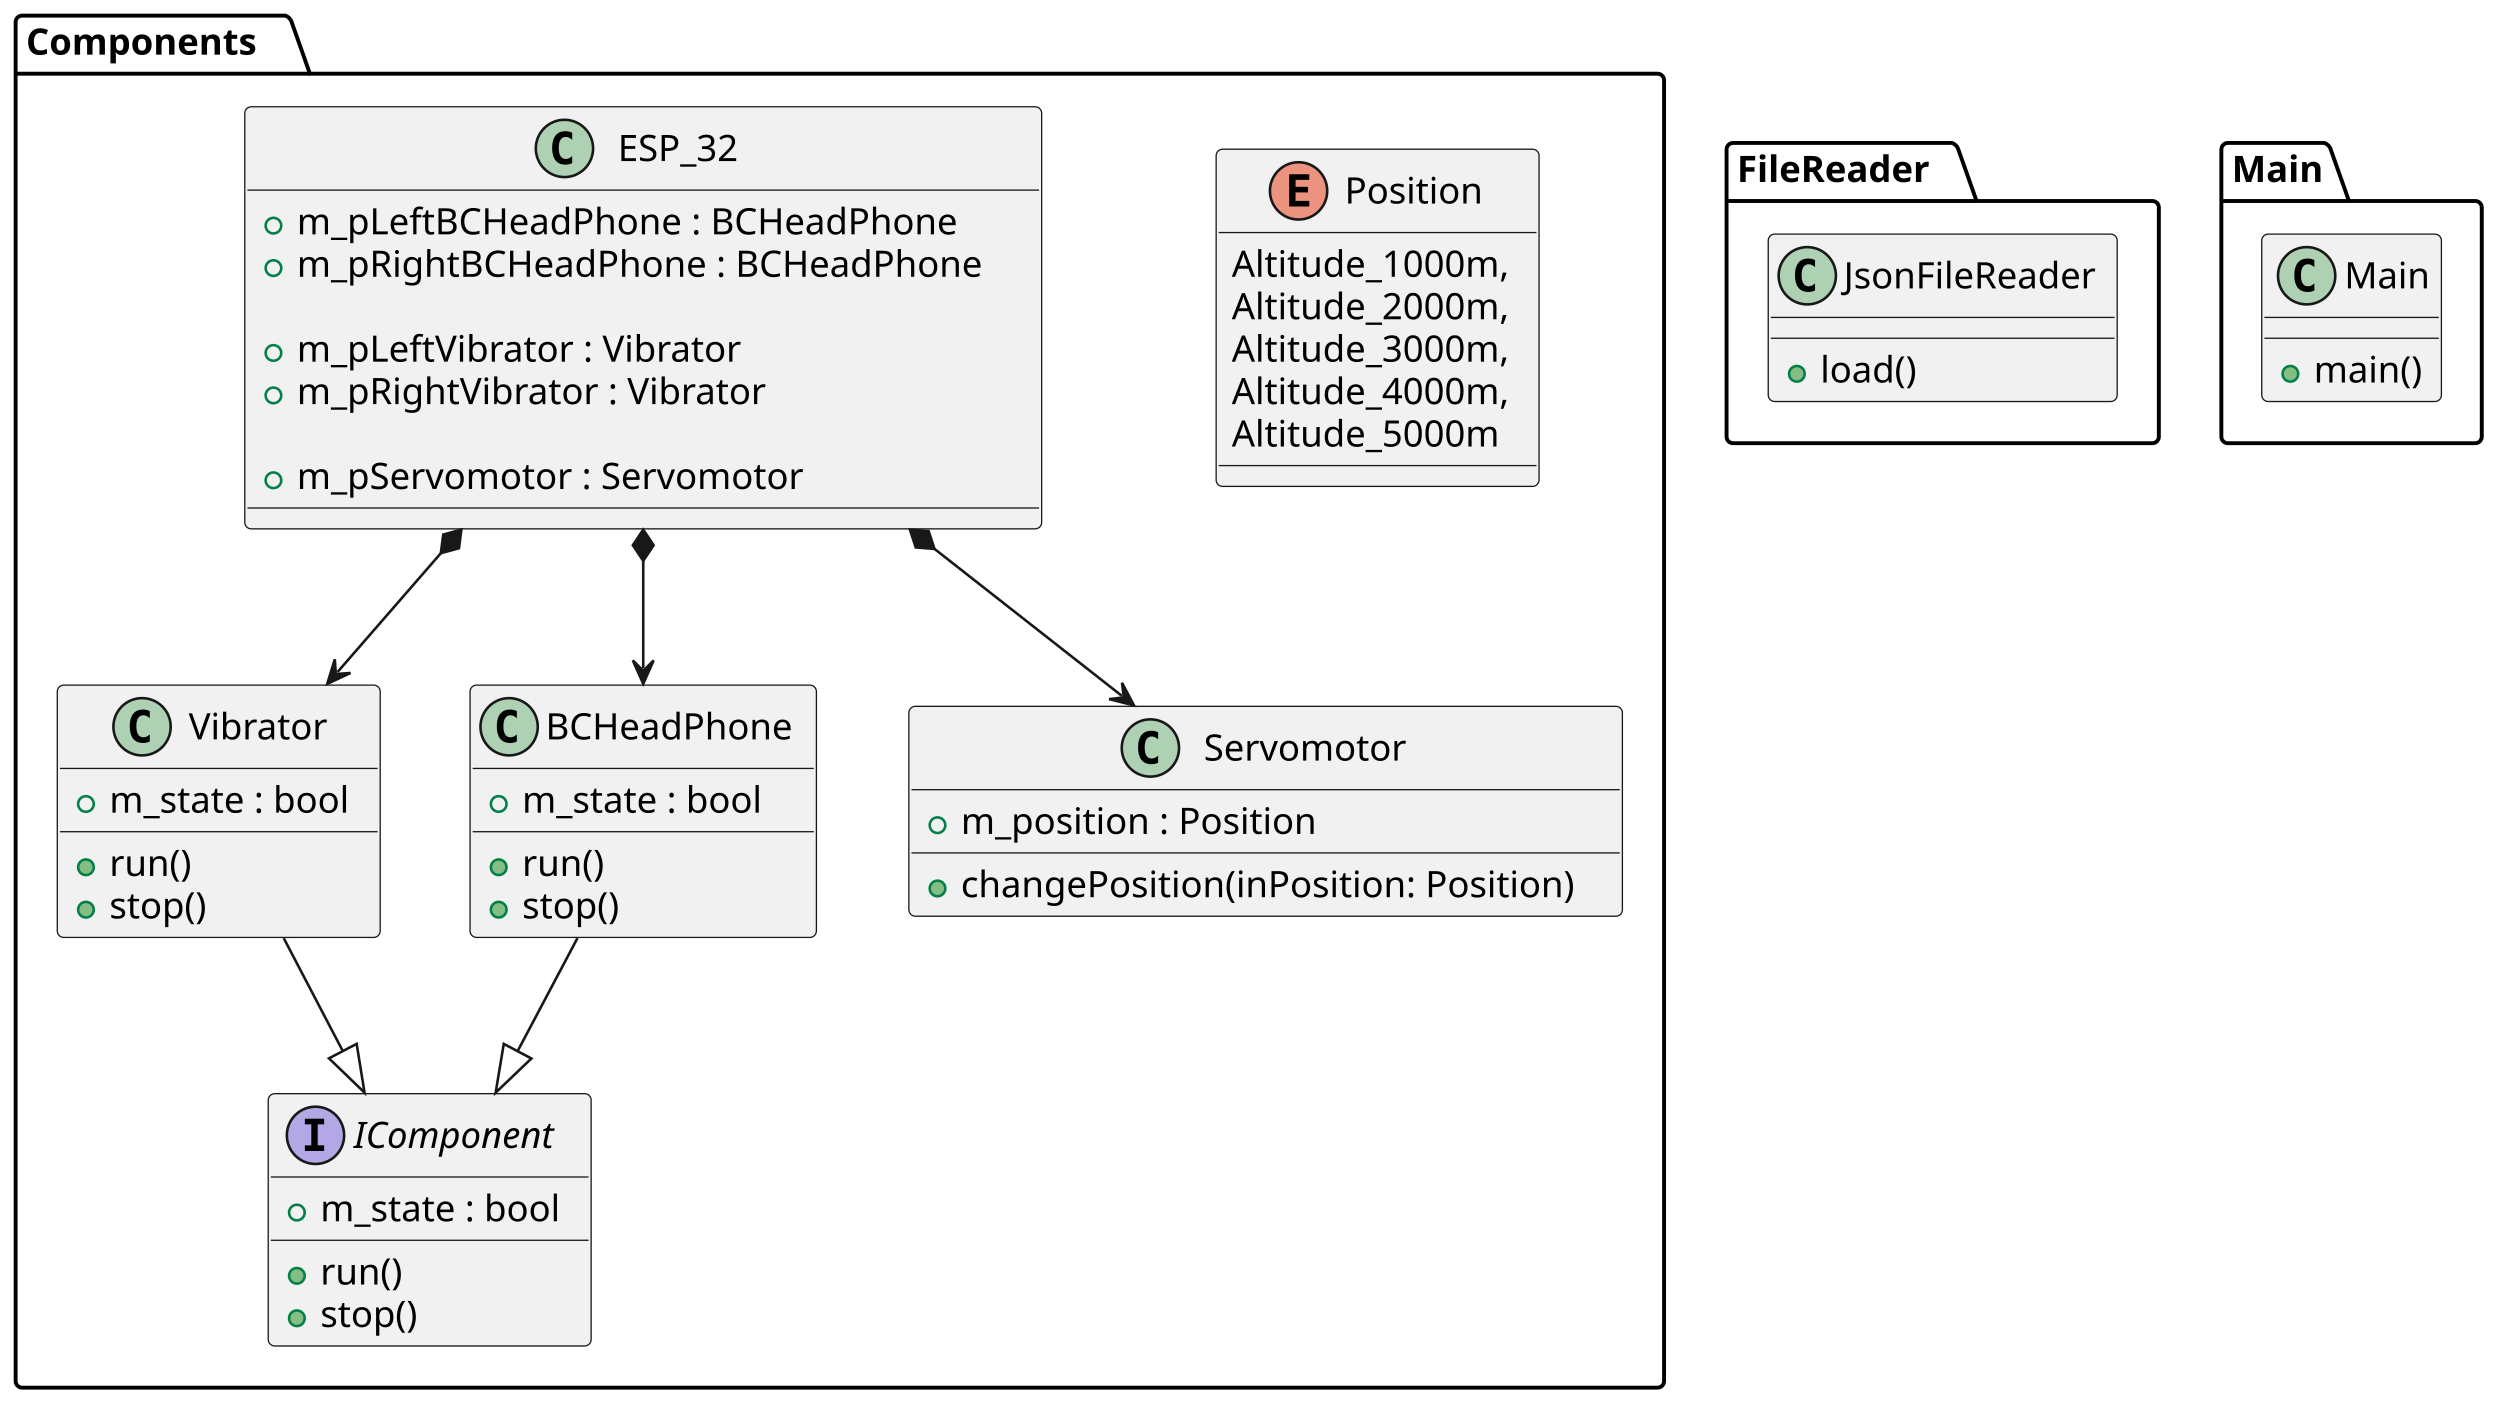
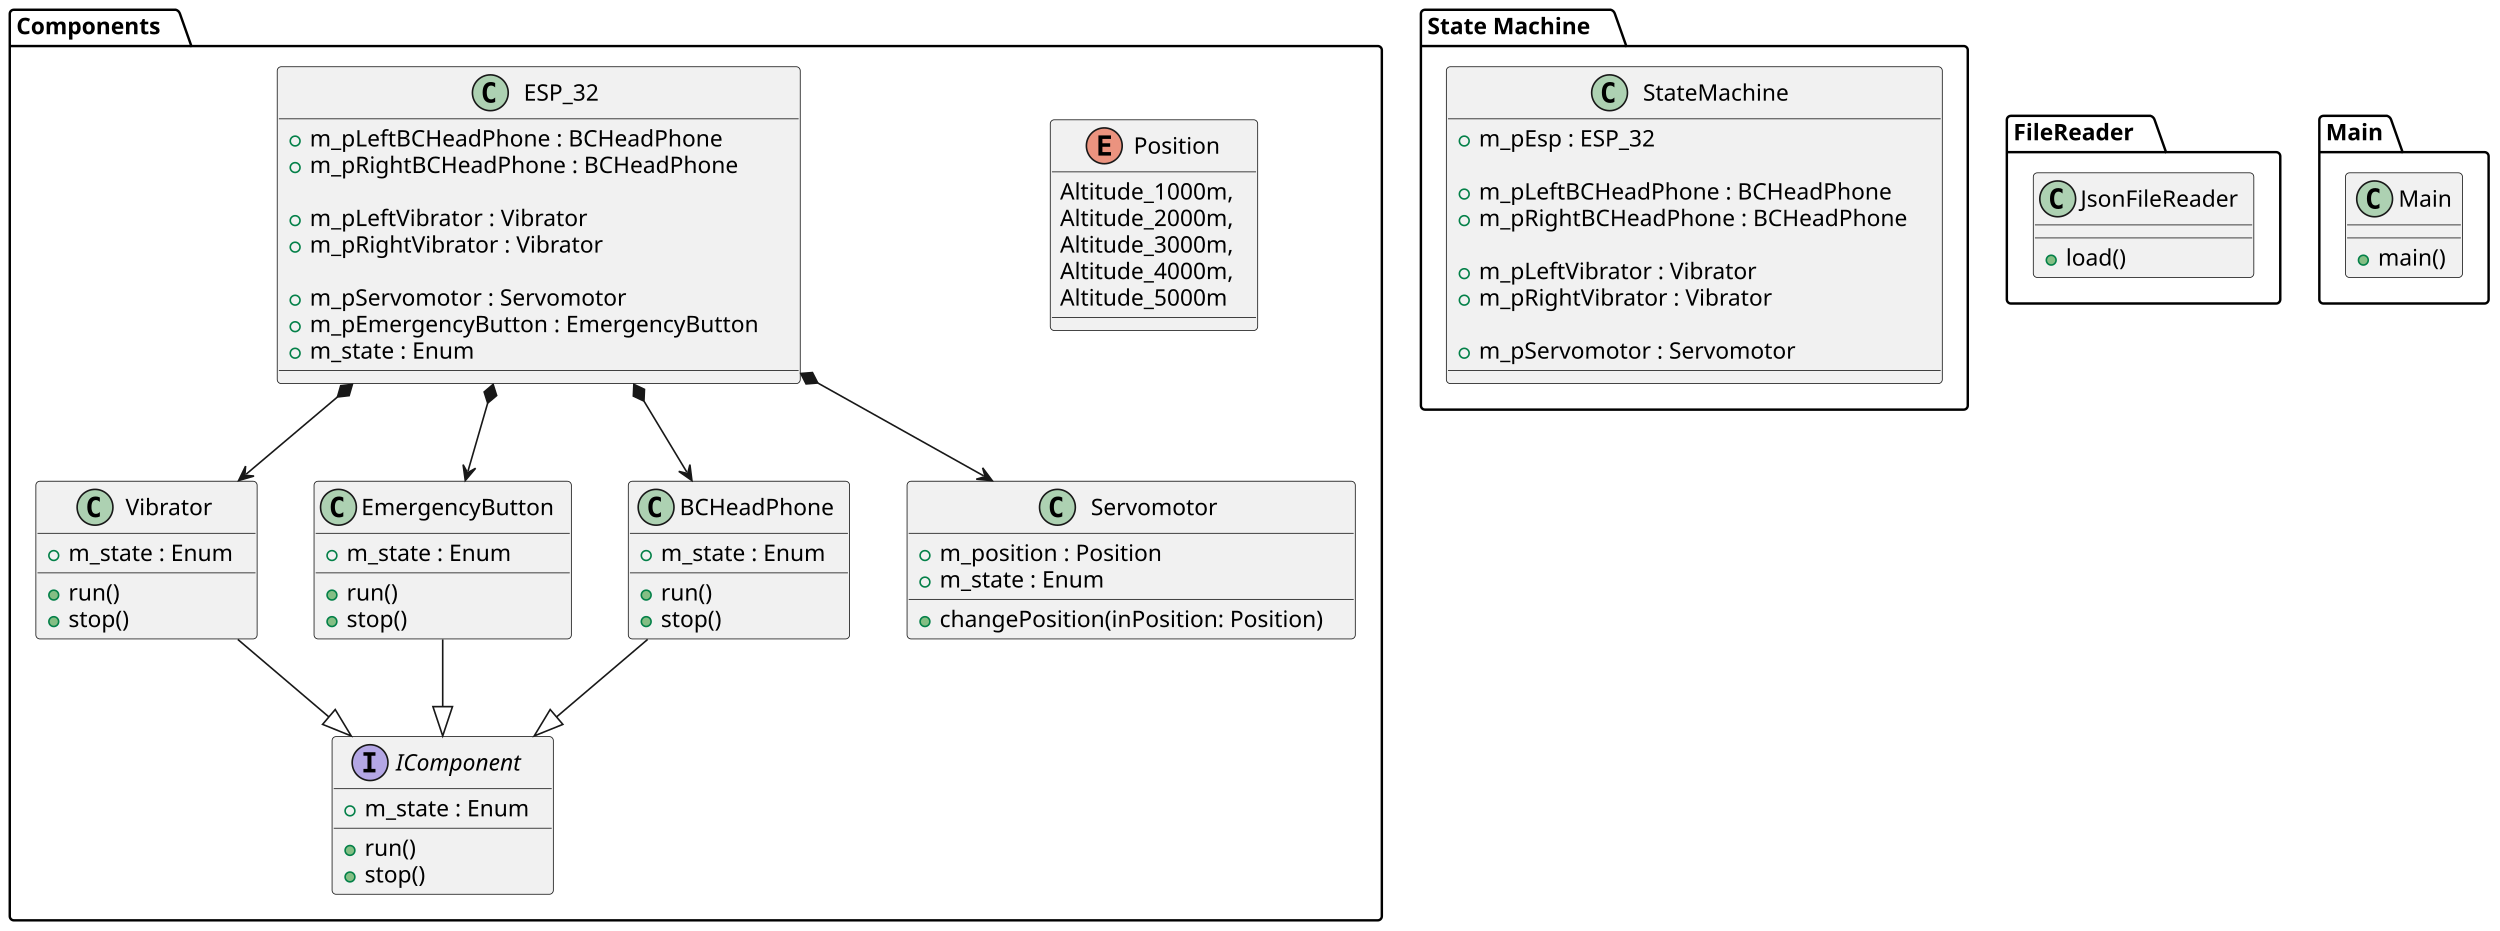
- <svg xmlns="http://www.w3.org/2000/svg" contentStyleType="text/css" height="539px" preserveAspectRatio="none" style="width:960px;height:539px;background:#FFFFFF;" version="1.1" viewBox="0 0 960 539" width="960px" zoomAndPan="magnify">
+ <svg xmlns="http://www.w3.org/2000/svg" contentStyleType="text/css" height="572px" preserveAspectRatio="none" style="width:1536px;height:572px;background:#FFFFFF;" version="1.1" viewBox="0 0 1536 572" width="1536px" zoomAndPan="magnify">
  <defs />
  <g>
    <g id="cluster_Components">
-       <path d="M8.5,6 L109.5,6 A3.75,3.75 0 0 1 112,8.5 L119,28.297 L636.5,28.297 A2.5,2.5 0 0 1 639,30.797 L639,530.36 A2.5,2.5 0 0 1 636.5,532.86 L8.5,532.86 A2.5,2.5 0 0 1 6,530.36 L6,8.5 A2.5,2.5 0 0 1 8.5,6 " fill="none" style="stroke:#000000;stroke-width:1.5;" />
-       <line style="stroke:#000000;stroke-width:1.5;" x1="6" x2="119" y1="28.297" y2="28.297" />
-       <text fill="#000000" font-family="sans-serif" font-size="14" font-weight="bold" lengthAdjust="spacing" textLength="100" x="10" y="20.995">Components</text>
+       <path d="M8.5,6 L108.074,6 A3.75,3.75 0 0 1 110.574,8.5 L117.574,28.297 L846.5,28.297 A2.5,2.5 0 0 1 849,30.797 L849,562.95 A2.5,2.5 0 0 1 846.5,565.45 L8.5,565.45 A2.5,2.5 0 0 1 6,562.95 L6,8.5 A2.5,2.5 0 0 1 8.5,6 " fill="none" style="stroke:#000000;stroke-width:1.5;" />
+       <line style="stroke:#000000;stroke-width:1.5;" x1="6" x2="117.574" y1="28.297" y2="28.297" />
+       <text fill="#000000" font-family="sans-serif" font-size="14" font-weight="bold" lengthAdjust="spacing" textLength="98.574" x="10" y="20.995">Components</text>
+     </g>
+     <g id="cluster_State Machine">
+       <path d="M875.5,6 L989.689,6 A3.75,3.75 0 0 1 992.189,8.5 L999.189,28.297 L1206.5,28.297 A2.5,2.5 0 0 1 1209,30.797 L1209,249.17 A2.5,2.5 0 0 1 1206.5,251.67 L875.5,251.67 A2.5,2.5 0 0 1 873,249.17 L873,8.5 A2.5,2.5 0 0 1 875.5,6 " fill="none" style="stroke:#000000;stroke-width:1.5;" />
+       <line style="stroke:#000000;stroke-width:1.5;" x1="873" x2="999.189" y1="28.297" y2="28.297" />
+       <text fill="#000000" font-family="sans-serif" font-size="14" font-weight="bold" lengthAdjust="spacing" textLength="113.189" x="877" y="20.995">State Machine</text>
    </g>
    <g id="cluster_FileReader">
-       <path d="M665.5,54.89 L749.5,54.89 A3.75,3.75 0 0 1 752,57.39 L759,77.187 L826.5,77.187 A2.5,2.5 0 0 1 829,79.687 L829,167.69 A2.5,2.5 0 0 1 826.5,170.19 L665.5,170.19 A2.5,2.5 0 0 1 663,167.69 L663,57.39 A2.5,2.5 0 0 1 665.5,54.89 " fill="none" style="stroke:#000000;stroke-width:1.5;" />
-       <line style="stroke:#000000;stroke-width:1.5;" x1="663" x2="759" y1="77.187" y2="77.187" />
-       <text fill="#000000" font-family="sans-serif" font-size="14" font-weight="bold" lengthAdjust="spacing" textLength="83" x="667" y="69.885">FileReader</text>
+       <path d="M1235.5,71.18 L1321.3,71.18 A3.75,3.75 0 0 1 1323.8,73.68 L1330.8,93.477 L1398.5,93.477 A2.5,2.5 0 0 1 1401,95.977 L1401,183.98 A2.5,2.5 0 0 1 1398.5,186.48 L1235.5,186.48 A2.5,2.5 0 0 1 1233,183.98 L1233,73.68 A2.5,2.5 0 0 1 1235.5,71.18 " fill="none" style="stroke:#000000;stroke-width:1.5;" />
+       <line style="stroke:#000000;stroke-width:1.5;" x1="1233" x2="1330.8" y1="93.477" y2="93.477" />
+       <text fill="#000000" font-family="sans-serif" font-size="14" font-weight="bold" lengthAdjust="spacing" textLength="84.8" x="1237" y="86.175">FileReader</text>
    </g>
    <g id="cluster_Main">
-       <path d="M855.5,54.89 L892.5,54.89 A3.75,3.75 0 0 1 895,57.39 L902,77.187 L950.5,77.187 A2.5,2.5 0 0 1 953,79.687 L953,167.69 A2.5,2.5 0 0 1 950.5,170.19 L855.5,170.19 A2.5,2.5 0 0 1 853,167.69 L853,57.39 A2.5,2.5 0 0 1 855.5,54.89 " fill="none" style="stroke:#000000;stroke-width:1.5;" />
-       <line style="stroke:#000000;stroke-width:1.5;" x1="853" x2="902" y1="77.187" y2="77.187" />
-       <text fill="#000000" font-family="sans-serif" font-size="14" font-weight="bold" lengthAdjust="spacing" textLength="36" x="857" y="69.885">Main</text>
+       <path d="M1427.5,71.18 L1466.645,71.18 A3.75,3.75 0 0 1 1469.145,73.68 L1476.145,93.477 L1526.5,93.477 A2.5,2.5 0 0 1 1529,95.977 L1529,183.98 A2.5,2.5 0 0 1 1526.5,186.48 L1427.5,186.48 A2.5,2.5 0 0 1 1425,183.98 L1425,73.68 A2.5,2.5 0 0 1 1427.5,71.18 " fill="none" style="stroke:#000000;stroke-width:1.5;" />
+       <line style="stroke:#000000;stroke-width:1.5;" x1="1425" x2="1476.145" y1="93.477" y2="93.477" />
+       <text fill="#000000" font-family="sans-serif" font-size="14" font-weight="bold" lengthAdjust="spacing" textLength="38.145" x="1429" y="86.175">Main</text>
    </g>
    <g id="elem_IComponent">
-       <rect codeLine="2" fill="#F1F1F1" height="96.891" id="IComponent" rx="2.5" ry="2.5" style="stroke:#181818;stroke-width:0.5;" width="124" x="103" y="419.97" />
-       <ellipse cx="121.15" cy="435.97" fill="#B4A7E5" rx="11" ry="11" style="stroke:#181818;stroke-width:1.0;" />
-       <path d="M117.072,431.736 L117.072,429.579 L124.463,429.579 L124.463,431.736 L121.994,431.736 L121.994,439.814 L124.463,439.814 L124.463,441.97 L117.072,441.97 L117.072,439.814 L119.541,439.814 L119.541,431.736 L117.072,431.736 Z " fill="#000000" />
-       <text fill="#000000" font-family="sans-serif" font-size="14" font-style="italic" lengthAdjust="spacing" textLength="85" x="135.85" y="440.817">IComponent</text>
-       <line style="stroke:#181818;stroke-width:0.5;" x1="104" x2="226" y1="451.97" y2="451.97" />
-       <ellipse cx="114" cy="465.618" fill="none" rx="3" ry="3" style="stroke:#038048;stroke-width:1.0;" />
-       <text fill="#000000" font-family="sans-serif" font-size="14" lengthAdjust="spacing" textLength="98" x="123" y="468.965">m_state : bool</text>
-       <line style="stroke:#181818;stroke-width:0.5;" x1="104" x2="226" y1="476.267" y2="476.267" />
-       <ellipse cx="114" cy="489.915" fill="#84BE84" rx="3" ry="3" style="stroke:#038048;stroke-width:1.0;" />
-       <text fill="#000000" font-family="sans-serif" font-size="14" lengthAdjust="spacing" textLength="33" x="123" y="493.262">run()</text>
-       <ellipse cx="114" cy="506.212" fill="#84BE84" rx="3" ry="3" style="stroke:#038048;stroke-width:1.0;" />
-       <text fill="#000000" font-family="sans-serif" font-size="14" lengthAdjust="spacing" textLength="41" x="123" y="509.559">stop()</text>
+       <rect codeLine="2" fill="#F1F1F1" height="96.891" id="IComponent" rx="2.5" ry="2.5" style="stroke:#181818;stroke-width:0.5;" width="135.949" x="204.03" y="452.56" />
+       <ellipse cx="227.374" cy="468.56" fill="#B4A7E5" rx="11" ry="11" style="stroke:#181818;stroke-width:1.0;" />
+       <path d="M223.295,464.326 L223.295,462.169 L230.686,462.169 L230.686,464.326 L228.217,464.326 L228.217,472.404 L230.686,472.404 L230.686,474.56 L223.295,474.56 L223.295,472.404 L225.764,472.404 L225.764,464.326 L223.295,464.326 Z " fill="#000000" />
+       <text fill="#000000" font-family="sans-serif" font-size="14" font-style="italic" lengthAdjust="spacing" textLength="85.408" x="243.228" y="473.407">IComponent</text>
+       <line style="stroke:#181818;stroke-width:0.5;" x1="205.03" x2="338.979" y1="484.56" y2="484.56" />
+       <ellipse cx="215.03" cy="498.208" fill="none" rx="3" ry="3" style="stroke:#038048;stroke-width:1.0;" />
+       <text fill="#000000" font-family="sans-serif" font-size="14" lengthAdjust="spacing" textLength="109.949" x="224.03" y="501.555">m_state : Enum</text>
+       <line style="stroke:#181818;stroke-width:0.5;" x1="205.03" x2="338.979" y1="508.857" y2="508.857" />
+       <ellipse cx="215.03" cy="522.505" fill="#84BE84" rx="3" ry="3" style="stroke:#038048;stroke-width:1.0;" />
+       <text fill="#000000" font-family="sans-serif" font-size="14" lengthAdjust="spacing" textLength="34.426" x="224.03" y="525.852">run()</text>
+       <ellipse cx="215.03" cy="538.802" fill="#84BE84" rx="3" ry="3" style="stroke:#038048;stroke-width:1.0;" />
+       <text fill="#000000" font-family="sans-serif" font-size="14" lengthAdjust="spacing" textLength="41.159" x="224.03" y="542.149">stop()</text>
    </g>
    <g id="elem_Vibrator">
-       <rect codeLine="9" fill="#F1F1F1" height="96.891" id="Vibrator" rx="2.5" ry="2.5" style="stroke:#181818;stroke-width:0.5;" width="124" x="22" y="263.08" />
-       <ellipse cx="54.55" cy="279.08" fill="#ADD1B2" rx="11" ry="11" style="stroke:#181818;stroke-width:1.0;" />
-       <path d="M57.519,284.721 Q56.941,285.017 56.3,285.158 Q55.659,285.314 54.956,285.314 Q52.456,285.314 51.128,283.674 Q49.816,282.017 49.816,278.892 Q49.816,275.767 51.128,274.111 Q52.456,272.455 54.956,272.455 Q55.659,272.455 56.3,272.611 Q56.956,272.767 57.519,273.064 L57.519,275.783 Q56.894,275.205 56.3,274.939 Q55.706,274.658 55.081,274.658 Q53.737,274.658 53.05,275.736 Q52.362,276.799 52.362,278.892 Q52.362,280.986 53.05,282.064 Q53.737,283.127 55.081,283.127 Q55.706,283.127 56.3,282.861 Q56.894,282.58 57.519,282.002 L57.519,284.721 Z " fill="#000000" />
-       <text fill="#000000" font-family="sans-serif" font-size="14" lengthAdjust="spacing" textLength="53" x="72.45" y="283.927">Vibrator</text>
-       <line style="stroke:#181818;stroke-width:0.5;" x1="23" x2="145" y1="295.08" y2="295.08" />
-       <ellipse cx="33" cy="308.728" fill="none" rx="3" ry="3" style="stroke:#038048;stroke-width:1.0;" />
-       <text fill="#000000" font-family="sans-serif" font-size="14" lengthAdjust="spacing" textLength="98" x="42" y="312.075">m_state : bool</text>
-       <line style="stroke:#181818;stroke-width:0.5;" x1="23" x2="145" y1="319.377" y2="319.377" />
-       <ellipse cx="33" cy="333.025" fill="#84BE84" rx="3" ry="3" style="stroke:#038048;stroke-width:1.0;" />
-       <text fill="#000000" font-family="sans-serif" font-size="14" lengthAdjust="spacing" textLength="33" x="42" y="336.372">run()</text>
-       <ellipse cx="33" cy="349.322" fill="#84BE84" rx="3" ry="3" style="stroke:#038048;stroke-width:1.0;" />
-       <text fill="#000000" font-family="sans-serif" font-size="14" lengthAdjust="spacing" textLength="41" x="42" y="352.669">stop()</text>
+       <rect codeLine="9" fill="#F1F1F1" height="96.891" id="Vibrator" rx="2.5" ry="2.5" style="stroke:#181818;stroke-width:0.5;" width="135.949" x="22.03" y="295.67" />
+       <ellipse cx="58.383" cy="311.67" fill="#ADD1B2" rx="11" ry="11" style="stroke:#181818;stroke-width:1.0;" />
+       <path d="M61.351,317.311 Q60.773,317.608 60.133,317.748 Q59.492,317.904 58.789,317.904 Q56.289,317.904 54.961,316.264 Q53.648,314.608 53.648,311.483 Q53.648,308.358 54.961,306.701 Q56.289,305.045 58.789,305.045 Q59.492,305.045 60.133,305.201 Q60.789,305.358 61.351,305.654 L61.351,308.373 Q60.726,307.795 60.133,307.529 Q59.539,307.248 58.914,307.248 Q57.57,307.248 56.883,308.326 Q56.195,309.389 56.195,311.483 Q56.195,313.576 56.883,314.654 Q57.57,315.717 58.914,315.717 Q59.539,315.717 60.133,315.451 Q60.726,315.17 61.351,314.592 L61.351,317.311 Z " fill="#000000" />
+       <text fill="#000000" font-family="sans-serif" font-size="14" lengthAdjust="spacing" textLength="56.499" x="77.128" y="316.517">Vibrator</text>
+       <line style="stroke:#181818;stroke-width:0.5;" x1="23.03" x2="156.979" y1="327.67" y2="327.67" />
+       <ellipse cx="33.03" cy="341.318" fill="none" rx="3" ry="3" style="stroke:#038048;stroke-width:1.0;" />
+       <text fill="#000000" font-family="sans-serif" font-size="14" lengthAdjust="spacing" textLength="109.949" x="42.03" y="344.665">m_state : Enum</text>
+       <line style="stroke:#181818;stroke-width:0.5;" x1="23.03" x2="156.979" y1="351.967" y2="351.967" />
+       <ellipse cx="33.03" cy="365.615" fill="#84BE84" rx="3" ry="3" style="stroke:#038048;stroke-width:1.0;" />
+       <text fill="#000000" font-family="sans-serif" font-size="14" lengthAdjust="spacing" textLength="34.426" x="42.03" y="368.962">run()</text>
+       <ellipse cx="33.03" cy="381.912" fill="#84BE84" rx="3" ry="3" style="stroke:#038048;stroke-width:1.0;" />
+       <text fill="#000000" font-family="sans-serif" font-size="14" lengthAdjust="spacing" textLength="41.159" x="42.03" y="385.259">stop()</text>
+     </g>
+     <g id="elem_EmergencyButton">
+       <rect codeLine="16" fill="#F1F1F1" height="96.891" id="EmergencyButton" rx="2.5" ry="2.5" style="stroke:#181818;stroke-width:0.5;" width="158.102" x="192.95" y="295.67" />
+       <ellipse cx="207.95" cy="311.67" fill="#ADD1B2" rx="11" ry="11" style="stroke:#181818;stroke-width:1.0;" />
+       <path d="M210.919,317.311 Q210.341,317.608 209.7,317.748 Q209.059,317.904 208.356,317.904 Q205.856,317.904 204.528,316.264 Q203.216,314.608 203.216,311.483 Q203.216,308.358 204.528,306.701 Q205.856,305.045 208.356,305.045 Q209.059,305.045 209.7,305.201 Q210.356,305.358 210.919,305.654 L210.919,308.373 Q210.294,307.795 209.7,307.529 Q209.106,307.248 208.481,307.248 Q207.137,307.248 206.45,308.326 Q205.762,309.389 205.762,311.483 Q205.762,313.576 206.45,314.654 Q207.137,315.717 208.481,315.717 Q209.106,315.717 209.7,315.451 Q210.294,315.17 210.919,314.592 L210.919,317.311 Z " fill="#000000" />
+       <text fill="#000000" font-family="sans-serif" font-size="14" lengthAdjust="spacing" textLength="126.103" x="221.95" y="316.517">EmergencyButton</text>
+       <line style="stroke:#181818;stroke-width:0.5;" x1="193.95" x2="350.053" y1="327.67" y2="327.67" />
+       <ellipse cx="203.95" cy="341.318" fill="none" rx="3" ry="3" style="stroke:#038048;stroke-width:1.0;" />
+       <text fill="#000000" font-family="sans-serif" font-size="14" lengthAdjust="spacing" textLength="109.949" x="212.95" y="344.665">m_state : Enum</text>
+       <line style="stroke:#181818;stroke-width:0.5;" x1="193.95" x2="350.053" y1="351.967" y2="351.967" />
+       <ellipse cx="203.95" cy="365.615" fill="#84BE84" rx="3" ry="3" style="stroke:#038048;stroke-width:1.0;" />
+       <text fill="#000000" font-family="sans-serif" font-size="14" lengthAdjust="spacing" textLength="34.426" x="212.95" y="368.962">run()</text>
+       <ellipse cx="203.95" cy="381.912" fill="#84BE84" rx="3" ry="3" style="stroke:#038048;stroke-width:1.0;" />
+       <text fill="#000000" font-family="sans-serif" font-size="14" lengthAdjust="spacing" textLength="41.159" x="212.95" y="385.259">stop()</text>
    </g>
    <g id="elem_BCHeadPhone">
-       <rect codeLine="16" fill="#F1F1F1" height="96.891" id="BCHeadPhone" rx="2.5" ry="2.5" style="stroke:#181818;stroke-width:0.5;" width="133" x="180.5" y="263.08" />
-       <ellipse cx="195.5" cy="279.08" fill="#ADD1B2" rx="11" ry="11" style="stroke:#181818;stroke-width:1.0;" />
-       <path d="M198.469,284.721 Q197.891,285.017 197.25,285.158 Q196.609,285.314 195.906,285.314 Q193.406,285.314 192.078,283.674 Q190.766,282.017 190.766,278.892 Q190.766,275.767 192.078,274.111 Q193.406,272.455 195.906,272.455 Q196.609,272.455 197.25,272.611 Q197.906,272.767 198.469,273.064 L198.469,275.783 Q197.844,275.205 197.25,274.939 Q196.656,274.658 196.031,274.658 Q194.688,274.658 194,275.736 Q193.312,276.799 193.312,278.892 Q193.312,280.986 194,282.064 Q194.688,283.127 196.031,283.127 Q196.656,283.127 197.25,282.861 Q197.844,282.58 198.469,282.002 L198.469,284.721 Z " fill="#000000" />
-       <text fill="#000000" font-family="sans-serif" font-size="14" lengthAdjust="spacing" textLength="101" x="209.5" y="283.927">BCHeadPhone</text>
-       <line style="stroke:#181818;stroke-width:0.5;" x1="181.5" x2="312.5" y1="295.08" y2="295.08" />
-       <ellipse cx="191.5" cy="308.728" fill="none" rx="3" ry="3" style="stroke:#038048;stroke-width:1.0;" />
-       <text fill="#000000" font-family="sans-serif" font-size="14" lengthAdjust="spacing" textLength="98" x="200.5" y="312.075">m_state : bool</text>
-       <line style="stroke:#181818;stroke-width:0.5;" x1="181.5" x2="312.5" y1="319.377" y2="319.377" />
-       <ellipse cx="191.5" cy="333.025" fill="#84BE84" rx="3" ry="3" style="stroke:#038048;stroke-width:1.0;" />
-       <text fill="#000000" font-family="sans-serif" font-size="14" lengthAdjust="spacing" textLength="33" x="200.5" y="336.372">run()</text>
-       <ellipse cx="191.5" cy="349.322" fill="#84BE84" rx="3" ry="3" style="stroke:#038048;stroke-width:1.0;" />
-       <text fill="#000000" font-family="sans-serif" font-size="14" lengthAdjust="spacing" textLength="41" x="200.5" y="352.669">stop()</text>
+       <rect codeLine="23" fill="#F1F1F1" height="96.891" id="BCHeadPhone" rx="2.5" ry="2.5" style="stroke:#181818;stroke-width:0.5;" width="135.949" x="386.03" y="295.67" />
+       <ellipse cx="403.098" cy="311.67" fill="#ADD1B2" rx="11" ry="11" style="stroke:#181818;stroke-width:1.0;" />
+       <path d="M406.067,317.311 Q405.489,317.608 404.848,317.748 Q404.207,317.904 403.504,317.904 Q401.004,317.904 399.676,316.264 Q398.364,314.608 398.364,311.483 Q398.364,308.358 399.676,306.701 Q401.004,305.045 403.504,305.045 Q404.207,305.045 404.848,305.201 Q405.504,305.358 406.067,305.654 L406.067,308.373 Q405.442,307.795 404.848,307.529 Q404.254,307.248 403.629,307.248 Q402.286,307.248 401.598,308.326 Q400.911,309.389 400.911,311.483 Q400.911,313.576 401.598,314.654 Q402.286,315.717 403.629,315.717 Q404.254,315.717 404.848,315.451 Q405.442,315.17 406.067,314.592 L406.067,317.311 Z " fill="#000000" />
+       <text fill="#000000" font-family="sans-serif" font-size="14" lengthAdjust="spacing" textLength="99.353" x="417.558" y="316.517">BCHeadPhone</text>
+       <line style="stroke:#181818;stroke-width:0.5;" x1="387.03" x2="520.979" y1="327.67" y2="327.67" />
+       <ellipse cx="397.03" cy="341.318" fill="none" rx="3" ry="3" style="stroke:#038048;stroke-width:1.0;" />
+       <text fill="#000000" font-family="sans-serif" font-size="14" lengthAdjust="spacing" textLength="109.949" x="406.03" y="344.665">m_state : Enum</text>
+       <line style="stroke:#181818;stroke-width:0.5;" x1="387.03" x2="520.979" y1="351.967" y2="351.967" />
+       <ellipse cx="397.03" cy="365.615" fill="#84BE84" rx="3" ry="3" style="stroke:#038048;stroke-width:1.0;" />
+       <text fill="#000000" font-family="sans-serif" font-size="14" lengthAdjust="spacing" textLength="34.426" x="406.03" y="368.962">run()</text>
+       <ellipse cx="397.03" cy="381.912" fill="#84BE84" rx="3" ry="3" style="stroke:#038048;stroke-width:1.0;" />
+       <text fill="#000000" font-family="sans-serif" font-size="14" lengthAdjust="spacing" textLength="41.159" x="406.03" y="385.259">stop()</text>
    </g>
    <g id="elem_Servomotor">
-       <rect codeLine="23" fill="#F1F1F1" height="80.594" id="Servomotor" rx="2.5" ry="2.5" style="stroke:#181818;stroke-width:0.5;" width="274" x="349" y="271.23" />
-       <ellipse cx="441.75" cy="287.23" fill="#ADD1B2" rx="11" ry="11" style="stroke:#181818;stroke-width:1.0;" />
-       <path d="M444.719,292.871 Q444.141,293.168 443.5,293.308 Q442.859,293.464 442.156,293.464 Q439.656,293.464 438.328,291.824 Q437.016,290.168 437.016,287.043 Q437.016,283.918 438.328,282.261 Q439.656,280.605 442.156,280.605 Q442.859,280.605 443.5,280.761 Q444.156,280.918 444.719,281.214 L444.719,283.933 Q444.094,283.355 443.5,283.089 Q442.906,282.808 442.281,282.808 Q440.938,282.808 440.25,283.886 Q439.562,284.949 439.562,287.043 Q439.562,289.136 440.25,290.214 Q440.938,291.277 442.281,291.277 Q442.906,291.277 443.5,291.011 Q444.094,290.73 444.719,290.152 L444.719,292.871 Z " fill="#000000" />
-       <text fill="#000000" font-family="sans-serif" font-size="14" lengthAdjust="spacing" textLength="80" x="462.25" y="292.077">Servomotor</text>
-       <line style="stroke:#181818;stroke-width:0.5;" x1="350" x2="622" y1="303.23" y2="303.23" />
-       <ellipse cx="360" cy="316.878" fill="none" rx="3" ry="3" style="stroke:#038048;stroke-width:1.0;" />
-       <text fill="#000000" font-family="sans-serif" font-size="14" lengthAdjust="spacing" textLength="143" x="369" y="320.225">m_position : Position</text>
-       <line style="stroke:#181818;stroke-width:0.5;" x1="350" x2="622" y1="327.527" y2="327.527" />
-       <ellipse cx="360" cy="341.175" fill="#84BE84" rx="3" ry="3" style="stroke:#038048;stroke-width:1.0;" />
-       <text fill="#000000" font-family="sans-serif" font-size="14" lengthAdjust="spacing" textLength="248" x="369" y="344.522">changePosition(inPosition: Position)</text>
+       <rect codeLine="30" fill="#F1F1F1" height="96.891" id="Servomotor" rx="2.5" ry="2.5" style="stroke:#181818;stroke-width:0.5;" width="275.402" x="557.3" y="295.67" />
+       <ellipse cx="649.691" cy="311.67" fill="#ADD1B2" rx="11" ry="11" style="stroke:#181818;stroke-width:1.0;" />
+       <path d="M652.66,317.311 Q652.082,317.608 651.441,317.748 Q650.801,317.904 650.097,317.904 Q647.597,317.904 646.269,316.264 Q644.957,314.608 644.957,311.483 Q644.957,308.358 646.269,306.701 Q647.597,305.045 650.097,305.045 Q650.801,305.045 651.441,305.201 Q652.097,305.358 652.66,305.654 L652.66,308.373 Q652.035,307.795 651.441,307.529 Q650.847,307.248 650.222,307.248 Q648.879,307.248 648.191,308.326 Q647.504,309.389 647.504,311.483 Q647.504,313.576 648.191,314.654 Q648.879,315.717 650.222,315.717 Q650.847,315.717 651.441,315.451 Q652.035,315.17 652.66,314.592 L652.66,317.311 Z " fill="#000000" />
+       <text fill="#000000" font-family="sans-serif" font-size="14" lengthAdjust="spacing" textLength="82.12" x="670.191" y="316.517">Servomotor</text>
+       <line style="stroke:#181818;stroke-width:0.5;" x1="558.3" x2="831.702" y1="327.67" y2="327.67" />
+       <ellipse cx="568.3" cy="341.318" fill="none" rx="3" ry="3" style="stroke:#038048;stroke-width:1.0;" />
+       <text fill="#000000" font-family="sans-serif" font-size="14" lengthAdjust="spacing" textLength="144.717" x="577.3" y="344.665">m_position : Position</text>
+       <ellipse cx="568.3" cy="357.615" fill="none" rx="3" ry="3" style="stroke:#038048;stroke-width:1.0;" />
+       <text fill="#000000" font-family="sans-serif" font-size="14" lengthAdjust="spacing" textLength="109.949" x="577.3" y="360.962">m_state : Enum</text>
+       <line style="stroke:#181818;stroke-width:0.5;" x1="558.3" x2="831.702" y1="368.264" y2="368.264" />
+       <ellipse cx="568.3" cy="381.912" fill="#84BE84" rx="3" ry="3" style="stroke:#038048;stroke-width:1.0;" />
+       <text fill="#000000" font-family="sans-serif" font-size="14" lengthAdjust="spacing" textLength="249.402" x="577.3" y="385.259">changePosition(inPosition: Position)</text>
    </g>
    <g id="elem_ESP_32">
-       <rect codeLine="29" fill="#F1F1F1" height="162.078" id="ESP_32" rx="2.5" ry="2.5" style="stroke:#181818;stroke-width:0.5;" width="306" x="94" y="41" />
-       <ellipse cx="216.75" cy="57" fill="#ADD1B2" rx="11" ry="11" style="stroke:#181818;stroke-width:1.0;" />
-       <path d="M219.719,62.641 Q219.141,62.938 218.5,63.078 Q217.859,63.234 217.156,63.234 Q214.656,63.234 213.328,61.594 Q212.016,59.938 212.016,56.812 Q212.016,53.688 213.328,52.031 Q214.656,50.375 217.156,50.375 Q217.859,50.375 218.5,50.531 Q219.156,50.688 219.719,50.984 L219.719,53.703 Q219.094,53.125 218.5,52.859 Q217.906,52.578 217.281,52.578 Q215.938,52.578 215.25,53.656 Q214.562,54.719 214.562,56.812 Q214.562,58.906 215.25,59.984 Q215.938,61.047 217.281,61.047 Q217.906,61.047 218.5,60.781 Q219.094,60.5 219.719,59.922 L219.719,62.641 Z " fill="#000000" />
-       <text fill="#000000" font-family="sans-serif" font-size="14" lengthAdjust="spacing" textLength="52" x="237.25" y="61.847">ESP_32</text>
-       <line style="stroke:#181818;stroke-width:0.5;" x1="95" x2="399" y1="73" y2="73" />
-       <ellipse cx="105" cy="86.648" fill="none" rx="3" ry="3" style="stroke:#038048;stroke-width:1.0;" />
-       <text fill="#000000" font-family="sans-serif" font-size="14" lengthAdjust="spacing" textLength="269" x="114" y="89.995">m_pLeftBCHeadPhone : BCHeadPhone</text>
-       <ellipse cx="105" cy="102.945" fill="none" rx="3" ry="3" style="stroke:#038048;stroke-width:1.0;" />
-       <text fill="#000000" font-family="sans-serif" font-size="14" lengthAdjust="spacing" textLength="280" x="114" y="106.292">m_pRightBCHeadPhone : BCHeadPhone</text>
-       <text fill="#000000" font-family="sans-serif" font-size="14" lengthAdjust="spacing" textLength="4" x="114" y="122.589"> </text>
-       <ellipse cx="105" cy="135.539" fill="none" rx="3" ry="3" style="stroke:#038048;stroke-width:1.0;" />
-       <text fill="#000000" font-family="sans-serif" font-size="14" lengthAdjust="spacing" textLength="173" x="114" y="138.886">m_pLeftVibrator : Vibrator</text>
-       <ellipse cx="105" cy="151.836" fill="none" rx="3" ry="3" style="stroke:#038048;stroke-width:1.0;" />
-       <text fill="#000000" font-family="sans-serif" font-size="14" lengthAdjust="spacing" textLength="184" x="114" y="155.183">m_pRightVibrator : Vibrator</text>
-       <text fill="#000000" font-family="sans-serif" font-size="14" lengthAdjust="spacing" textLength="4" x="114" y="171.48"> </text>
-       <ellipse cx="105" cy="184.43" fill="none" rx="3" ry="3" style="stroke:#038048;stroke-width:1.0;" />
-       <text fill="#000000" font-family="sans-serif" font-size="14" lengthAdjust="spacing" textLength="202" x="114" y="187.776">m_pServomotor : Servomotor</text>
-       <line style="stroke:#181818;stroke-width:0.5;" x1="95" x2="399" y1="195.078" y2="195.078" />
+       <rect codeLine="37" fill="#F1F1F1" height="194.672" id="ESP_32" rx="2.5" ry="2.5" style="stroke:#181818;stroke-width:0.5;" width="321.347" x="170.33" y="41" />
+       <ellipse cx="301.259" cy="57" fill="#ADD1B2" rx="11" ry="11" style="stroke:#181818;stroke-width:1.0;" />
+       <path d="M304.228,62.641 Q303.649,62.938 303.009,63.078 Q302.368,63.234 301.665,63.234 Q299.165,63.234 297.837,61.594 Q296.524,59.938 296.524,56.812 Q296.524,53.688 297.837,52.031 Q299.165,50.375 301.665,50.375 Q302.368,50.375 303.009,50.531 Q303.665,50.688 304.228,50.984 L304.228,53.703 Q303.603,53.125 303.009,52.859 Q302.415,52.578 301.79,52.578 Q300.446,52.578 299.759,53.656 Q299.071,54.719 299.071,56.812 Q299.071,58.906 299.759,59.984 Q300.446,61.047 301.79,61.047 Q302.415,61.047 303.009,60.781 Q303.603,60.5 304.228,59.922 L304.228,62.641 Z " fill="#000000" />
+       <text fill="#000000" font-family="sans-serif" font-size="14" lengthAdjust="spacing" textLength="50.989" x="321.759" y="61.847">ESP_32</text>
+       <line style="stroke:#181818;stroke-width:0.5;" x1="171.33" x2="490.677" y1="73" y2="73" />
+       <ellipse cx="181.33" cy="86.648" fill="none" rx="3" ry="3" style="stroke:#038048;stroke-width:1.0;" />
+       <text fill="#000000" font-family="sans-serif" font-size="14" lengthAdjust="spacing" textLength="268.68" x="190.33" y="89.995">m_pLeftBCHeadPhone : BCHeadPhone</text>
+       <ellipse cx="181.33" cy="102.945" fill="none" rx="3" ry="3" style="stroke:#038048;stroke-width:1.0;" />
+       <text fill="#000000" font-family="sans-serif" font-size="14" lengthAdjust="spacing" textLength="278.715" x="190.33" y="106.292">m_pRightBCHeadPhone : BCHeadPhone</text>
+       <text fill="#000000" font-family="sans-serif" font-size="14" lengthAdjust="spacing" textLength="4.45" x="190.33" y="122.589"> </text>
+       <ellipse cx="181.33" cy="135.539" fill="none" rx="3" ry="3" style="stroke:#038048;stroke-width:1.0;" />
+       <text fill="#000000" font-family="sans-serif" font-size="14" lengthAdjust="spacing" textLength="182.971" x="190.33" y="138.886">m_pLeftVibrator : Vibrator</text>
+       <ellipse cx="181.33" cy="151.836" fill="none" rx="3" ry="3" style="stroke:#038048;stroke-width:1.0;" />
+       <text fill="#000000" font-family="sans-serif" font-size="14" lengthAdjust="spacing" textLength="193.006" x="190.33" y="155.183">m_pRightVibrator : Vibrator</text>
+       <text fill="#000000" font-family="sans-serif" font-size="14" lengthAdjust="spacing" textLength="4.45" x="190.33" y="171.48"> </text>
+       <ellipse cx="181.33" cy="184.43" fill="none" rx="3" ry="3" style="stroke:#038048;stroke-width:1.0;" />
+       <text fill="#000000" font-family="sans-serif" font-size="14" lengthAdjust="spacing" textLength="207.382" x="190.33" y="187.776">m_pServomotor : Servomotor</text>
+       <ellipse cx="181.33" cy="200.727" fill="none" rx="3" ry="3" style="stroke:#038048;stroke-width:1.0;" />
+       <text fill="#000000" font-family="sans-serif" font-size="14" lengthAdjust="spacing" textLength="295.347" x="190.33" y="204.073">m_pEmergencyButton : EmergencyButton</text>
+       <ellipse cx="181.33" cy="217.023" fill="none" rx="3" ry="3" style="stroke:#038048;stroke-width:1.0;" />
+       <text fill="#000000" font-family="sans-serif" font-size="14" lengthAdjust="spacing" textLength="109.949" x="190.33" y="220.37">m_state : Enum</text>
+       <line style="stroke:#181818;stroke-width:0.5;" x1="171.33" x2="490.677" y1="227.672" y2="227.672" />
    </g>
    <g id="elem_Position">
-       <rect codeLine="40" fill="#F1F1F1" height="129.484" id="Position" rx="2.5" ry="2.5" style="stroke:#181818;stroke-width:0.5;" width="124" x="467" y="57.3" />
-       <ellipse cx="498.65" cy="73.3" fill="#EB937F" rx="11" ry="11" style="stroke:#181818;stroke-width:1.0;" />
-       <path d="M502.759,79.3 L495.041,79.3 L495.041,66.909 L502.759,66.909 L502.759,69.066 L497.494,69.066 L497.494,71.737 L502.259,71.737 L502.259,73.894 L497.494,73.894 L497.494,77.144 L502.759,77.144 L502.759,79.3 Z " fill="#000000" />
-       <text fill="#000000" font-family="sans-serif" font-size="14" lengthAdjust="spacing" textLength="55" x="516.35" y="78.147">Position</text>
-       <line style="stroke:#181818;stroke-width:0.5;" x1="468" x2="590" y1="89.3" y2="89.3" />
-       <text fill="#000000" font-family="sans-serif" font-size="14" lengthAdjust="spacing" textLength="112" x="473" y="106.295">Altitude_1000m,</text>
-       <text fill="#000000" font-family="sans-serif" font-size="14" lengthAdjust="spacing" textLength="112" x="473" y="122.592">Altitude_2000m,</text>
-       <text fill="#000000" font-family="sans-serif" font-size="14" lengthAdjust="spacing" textLength="112" x="473" y="138.889">Altitude_3000m,</text>
-       <text fill="#000000" font-family="sans-serif" font-size="14" lengthAdjust="spacing" textLength="112" x="473" y="155.186">Altitude_4000m,</text>
-       <text fill="#000000" font-family="sans-serif" font-size="14" lengthAdjust="spacing" textLength="108" x="473" y="171.483">Altitude_5000m</text>
-       <line style="stroke:#181818;stroke-width:0.5;" x1="468" x2="590" y1="178.784" y2="178.784" />
+       <rect codeLine="50" fill="#F1F1F1" height="129.484" id="Position" rx="2.5" ry="2.5" style="stroke:#181818;stroke-width:0.5;" width="127.425" x="645.29" y="73.59" />
+       <ellipse cx="678.477" cy="89.59" fill="#EB937F" rx="11" ry="11" style="stroke:#181818;stroke-width:1.0;" />
+       <path d="M682.587,95.59 L674.868,95.59 L674.868,83.199 L682.587,83.199 L682.587,85.356 L677.321,85.356 L677.321,88.028 L682.087,88.028 L682.087,90.184 L677.321,90.184 L677.321,93.434 L682.587,93.434 L682.587,95.59 Z " fill="#000000" />
+       <text fill="#000000" font-family="sans-serif" font-size="14" lengthAdjust="spacing" textLength="55.009" x="696.519" y="94.437">Position</text>
+       <line style="stroke:#181818;stroke-width:0.5;" x1="646.29" x2="771.715" y1="105.59" y2="105.59" />
+       <text fill="#000000" font-family="sans-serif" font-size="14" lengthAdjust="spacing" textLength="115.425" x="651.29" y="122.585">Altitude_1000m,</text>
+       <text fill="#000000" font-family="sans-serif" font-size="14" lengthAdjust="spacing" textLength="115.425" x="651.29" y="138.882">Altitude_2000m,</text>
+       <text fill="#000000" font-family="sans-serif" font-size="14" lengthAdjust="spacing" textLength="115.425" x="651.29" y="155.179">Altitude_3000m,</text>
+       <text fill="#000000" font-family="sans-serif" font-size="14" lengthAdjust="spacing" textLength="115.425" x="651.29" y="171.476">Altitude_4000m,</text>
+       <text fill="#000000" font-family="sans-serif" font-size="14" lengthAdjust="spacing" textLength="110.975" x="651.29" y="187.773">Altitude_5000m</text>
+       <line style="stroke:#181818;stroke-width:0.5;" x1="646.29" x2="771.715" y1="195.074" y2="195.074" />
+     </g>
+     <g id="elem_StateMachine">
+       <rect codeLine="62" fill="#F1F1F1" height="194.672" id="StateMachine" rx="2.5" ry="2.5" style="stroke:#181818;stroke-width:0.5;" width="304.715" x="888.64" y="41" />
+       <ellipse cx="988.916" cy="57" fill="#ADD1B2" rx="11" ry="11" style="stroke:#181818;stroke-width:1.0;" />
+       <path d="M991.885,62.641 Q991.307,62.938 990.666,63.078 Q990.026,63.234 989.323,63.234 Q986.823,63.234 985.495,61.594 Q984.182,59.938 984.182,56.812 Q984.182,53.688 985.495,52.031 Q986.823,50.375 989.323,50.375 Q990.026,50.375 990.666,50.531 Q991.323,50.688 991.885,50.984 L991.885,53.703 Q991.26,53.125 990.666,52.859 Q990.073,52.578 989.448,52.578 Q988.104,52.578 987.416,53.656 Q986.729,54.719 986.729,56.812 Q986.729,58.906 987.416,59.984 Q988.104,61.047 989.448,61.047 Q990.073,61.047 990.666,60.781 Q991.26,60.5 991.885,59.922 L991.885,62.641 Z " fill="#000000" />
+       <text fill="#000000" font-family="sans-serif" font-size="14" lengthAdjust="spacing" textLength="95.662" x="1009.416" y="61.847">StateMachine</text>
+       <line style="stroke:#181818;stroke-width:0.5;" x1="889.64" x2="1192.355" y1="73" y2="73" />
+       <ellipse cx="899.64" cy="86.648" fill="none" rx="3" ry="3" style="stroke:#038048;stroke-width:1.0;" />
+       <text fill="#000000" font-family="sans-serif" font-size="14" lengthAdjust="spacing" textLength="119.157" x="908.64" y="89.995">m_pEsp : ESP_32</text>
+       <text fill="#000000" font-family="sans-serif" font-size="14" lengthAdjust="spacing" textLength="4.45" x="908.64" y="106.292"> </text>
+       <ellipse cx="899.64" cy="119.242" fill="none" rx="3" ry="3" style="stroke:#038048;stroke-width:1.0;" />
+       <text fill="#000000" font-family="sans-serif" font-size="14" lengthAdjust="spacing" textLength="268.68" x="908.64" y="122.589">m_pLeftBCHeadPhone : BCHeadPhone</text>
+       <ellipse cx="899.64" cy="135.539" fill="none" rx="3" ry="3" style="stroke:#038048;stroke-width:1.0;" />
+       <text fill="#000000" font-family="sans-serif" font-size="14" lengthAdjust="spacing" textLength="278.715" x="908.64" y="138.886">m_pRightBCHeadPhone : BCHeadPhone</text>
+       <text fill="#000000" font-family="sans-serif" font-size="14" lengthAdjust="spacing" textLength="4.45" x="908.64" y="155.183"> </text>
+       <ellipse cx="899.64" cy="168.133" fill="none" rx="3" ry="3" style="stroke:#038048;stroke-width:1.0;" />
+       <text fill="#000000" font-family="sans-serif" font-size="14" lengthAdjust="spacing" textLength="182.971" x="908.64" y="171.48">m_pLeftVibrator : Vibrator</text>
+       <ellipse cx="899.64" cy="184.43" fill="none" rx="3" ry="3" style="stroke:#038048;stroke-width:1.0;" />
+       <text fill="#000000" font-family="sans-serif" font-size="14" lengthAdjust="spacing" textLength="193.006" x="908.64" y="187.776">m_pRightVibrator : Vibrator</text>
+       <text fill="#000000" font-family="sans-serif" font-size="14" lengthAdjust="spacing" textLength="4.45" x="908.64" y="204.073"> </text>
+       <ellipse cx="899.64" cy="217.023" fill="none" rx="3" ry="3" style="stroke:#038048;stroke-width:1.0;" />
+       <text fill="#000000" font-family="sans-serif" font-size="14" lengthAdjust="spacing" textLength="207.382" x="908.64" y="220.37">m_pServomotor : Servomotor</text>
+       <line style="stroke:#181818;stroke-width:0.5;" x1="889.64" x2="1192.355" y1="227.672" y2="227.672" />
    </g>
    <g id="elem_JsonFileReader">
-       <rect codeLine="52" fill="#F1F1F1" height="64.297" id="JsonFileReader" rx="2.5" ry="2.5" style="stroke:#181818;stroke-width:0.5;" width="134" x="679" y="89.89" />
-       <ellipse cx="694" cy="105.89" fill="#ADD1B2" rx="11" ry="11" style="stroke:#181818;stroke-width:1.0;" />
-       <path d="M696.969,111.531 Q696.391,111.828 695.75,111.968 Q695.109,112.124 694.406,112.124 Q691.906,112.124 690.578,110.484 Q689.266,108.828 689.266,105.703 Q689.266,102.578 690.578,100.921 Q691.906,99.265 694.406,99.265 Q695.109,99.265 695.75,99.421 Q696.406,99.578 696.969,99.874 L696.969,102.593 Q696.344,102.015 695.75,101.749 Q695.156,101.468 694.531,101.468 Q693.188,101.468 692.5,102.546 Q691.812,103.609 691.812,105.703 Q691.812,107.796 692.5,108.874 Q693.188,109.937 694.531,109.937 Q695.156,109.937 695.75,109.671 Q696.344,109.39 696.969,108.812 L696.969,111.531 Z " fill="#000000" />
-       <text fill="#000000" font-family="sans-serif" font-size="14" lengthAdjust="spacing" textLength="102" x="708" y="110.737">JsonFileReader</text>
-       <line style="stroke:#181818;stroke-width:0.5;" x1="680" x2="812" y1="121.89" y2="121.89" />
-       <line style="stroke:#181818;stroke-width:0.5;" x1="680" x2="812" y1="129.89" y2="129.89" />
-       <ellipse cx="690" cy="143.538" fill="#84BE84" rx="3" ry="3" style="stroke:#038048;stroke-width:1.0;" />
-       <text fill="#000000" font-family="sans-serif" font-size="14" lengthAdjust="spacing" textLength="39" x="699" y="146.885">load()</text>
+       <rect codeLine="77" fill="#F1F1F1" height="64.297" id="JsonFileReader" rx="2.5" ry="2.5" style="stroke:#181818;stroke-width:0.5;" width="135.482" x="1249.26" y="106.18" />
+       <ellipse cx="1264.26" cy="122.18" fill="#ADD1B2" rx="11" ry="11" style="stroke:#181818;stroke-width:1.0;" />
+       <path d="M1267.229,127.821 Q1266.651,128.118 1266.01,128.258 Q1265.369,128.414 1264.666,128.414 Q1262.166,128.414 1260.838,126.774 Q1259.526,125.118 1259.526,121.993 Q1259.526,118.868 1260.838,117.211 Q1262.166,115.555 1264.666,115.555 Q1265.369,115.555 1266.01,115.711 Q1266.666,115.868 1267.229,116.164 L1267.229,118.883 Q1266.604,118.305 1266.01,118.039 Q1265.416,117.758 1264.791,117.758 Q1263.447,117.758 1262.76,118.836 Q1262.072,119.899 1262.072,121.993 Q1262.072,124.086 1262.76,125.164 Q1263.447,126.227 1264.791,126.227 Q1265.416,126.227 1266.01,125.961 Q1266.604,125.68 1267.229,125.102 L1267.229,127.821 Z " fill="#000000" />
+       <text fill="#000000" font-family="sans-serif" font-size="14" lengthAdjust="spacing" textLength="103.482" x="1278.26" y="127.027">JsonFileReader</text>
+       <line style="stroke:#181818;stroke-width:0.5;" x1="1250.26" x2="1383.742" y1="138.18" y2="138.18" />
+       <line style="stroke:#181818;stroke-width:0.5;" x1="1250.26" x2="1383.742" y1="146.18" y2="146.18" />
+       <ellipse cx="1260.26" cy="159.828" fill="#84BE84" rx="3" ry="3" style="stroke:#038048;stroke-width:1.0;" />
+       <text fill="#000000" font-family="sans-serif" font-size="14" lengthAdjust="spacing" textLength="40.845" x="1269.26" y="163.175">load()</text>
    </g>
    <g id="elem_Main">
-       <rect codeLine="58" fill="#F1F1F1" height="64.297" id="Main" rx="2.5" ry="2.5" style="stroke:#181818;stroke-width:0.5;" width="69" x="868.5" y="89.89" />
-       <ellipse cx="885.75" cy="105.89" fill="#ADD1B2" rx="11" ry="11" style="stroke:#181818;stroke-width:1.0;" />
-       <path d="M888.719,111.531 Q888.141,111.828 887.5,111.968 Q886.859,112.124 886.156,112.124 Q883.656,112.124 882.328,110.484 Q881.016,108.828 881.016,105.703 Q881.016,102.578 882.328,100.921 Q883.656,99.265 886.156,99.265 Q886.859,99.265 887.5,99.421 Q888.156,99.578 888.719,99.874 L888.719,102.593 Q888.094,102.015 887.5,101.749 Q886.906,101.468 886.281,101.468 Q884.938,101.468 884.25,102.546 Q883.562,103.609 883.562,105.703 Q883.562,107.796 884.25,108.874 Q884.938,109.937 886.281,109.937 Q886.906,109.937 887.5,109.671 Q888.094,109.39 888.719,108.812 L888.719,111.531 Z " fill="#000000" />
-       <text fill="#000000" font-family="sans-serif" font-size="14" lengthAdjust="spacing" textLength="32" x="900.25" y="110.737">Main</text>
-       <line style="stroke:#181818;stroke-width:0.5;" x1="869.5" x2="936.5" y1="121.89" y2="121.89" />
-       <line style="stroke:#181818;stroke-width:0.5;" x1="869.5" x2="936.5" y1="129.89" y2="129.89" />
-       <ellipse cx="879.5" cy="143.538" fill="#84BE84" rx="3" ry="3" style="stroke:#038048;stroke-width:1.0;" />
-       <text fill="#000000" font-family="sans-serif" font-size="14" lengthAdjust="spacing" textLength="43" x="888.5" y="146.885">main()</text>
+       <rect codeLine="83" fill="#F1F1F1" height="64.297" id="Main" rx="2.5" ry="2.5" style="stroke:#181818;stroke-width:0.5;" width="71.903" x="1441.05" y="106.18" />
+       <ellipse cx="1458.967" cy="122.18" fill="#ADD1B2" rx="11" ry="11" style="stroke:#181818;stroke-width:1.0;" />
+       <path d="M1461.936,127.821 Q1461.358,128.118 1460.717,128.258 Q1460.076,128.414 1459.373,128.414 Q1456.873,128.414 1455.545,126.774 Q1454.233,125.118 1454.233,121.993 Q1454.233,118.868 1455.545,117.211 Q1456.873,115.555 1459.373,115.555 Q1460.076,115.555 1460.717,115.711 Q1461.373,115.868 1461.936,116.164 L1461.936,118.883 Q1461.311,118.305 1460.717,118.039 Q1460.123,117.758 1459.498,117.758 Q1458.155,117.758 1457.467,118.836 Q1456.78,119.899 1456.78,121.993 Q1456.78,124.086 1457.467,125.164 Q1458.155,126.227 1459.498,126.227 Q1460.123,126.227 1460.717,125.961 Q1461.311,125.68 1461.936,125.102 L1461.936,127.821 Z " fill="#000000" />
+       <text fill="#000000" font-family="sans-serif" font-size="14" lengthAdjust="spacing" textLength="33.421" x="1473.615" y="127.027">Main</text>
+       <line style="stroke:#181818;stroke-width:0.5;" x1="1442.05" x2="1511.953" y1="138.18" y2="138.18" />
+       <line style="stroke:#181818;stroke-width:0.5;" x1="1442.05" x2="1511.953" y1="146.18" y2="146.18" />
+       <ellipse cx="1452.05" cy="159.828" fill="#84BE84" rx="3" ry="3" style="stroke:#038048;stroke-width:1.0;" />
+       <text fill="#000000" font-family="sans-serif" font-size="14" lengthAdjust="spacing" textLength="45.903" x="1461.05" y="163.175">main()</text>
+     </g>
+     <g id="link_EmergencyButton_IComponent">
+       <path codeLine="88" d="M272,392.85 C272,411.69 272,415.3 272,434.16 " fill="none" id="EmergencyButton-to-IComponent" style="stroke:#181818;stroke-width:1.0;" />
+       <polygon fill="none" points="272,452.16,278,434.16,266,434.16,272,452.16" style="stroke:#181818;stroke-width:1.0;" />
    </g>
    <g id="link_Vibrator_IComponent">
-       <path codeLine="63" d="M108.96,360.26 C118.82,379.1 121.781,384.758 131.641,403.618 " fill="none" id="Vibrator-to-IComponent" style="stroke:#181818;stroke-width:1.0;" />
-       <polygon fill="none" points="139.98,419.57,136.958,400.839,126.323,406.398,139.98,419.57" style="stroke:#181818;stroke-width:1.0;" />
+       <path codeLine="89" d="M146.09,392.85 C168.23,411.69 179.925,421.631 202.075,440.491 " fill="none" id="Vibrator-to-IComponent" style="stroke:#181818;stroke-width:1.0;" />
+       <polygon fill="none" points="215.78,452.16,205.965,435.922,198.185,445.059,215.78,452.16" style="stroke:#181818;stroke-width:1.0;" />
    </g>
    <g id="link_BCHeadPhone_IComponent">
-       <path codeLine="64" d="M221.73,360.26 C211.75,379.1 208.729,384.8 198.749,403.66 " fill="none" id="BCHeadPhone-to-IComponent" style="stroke:#181818;stroke-width:1.0;" />
-       <polygon fill="none" points="190.33,419.57,204.052,406.466,193.446,400.854,190.33,419.57" style="stroke:#181818;stroke-width:1.0;" />
+       <path codeLine="90" d="M397.91,392.85 C375.77,411.69 364.075,421.631 341.925,440.491 " fill="none" id="BCHeadPhone-to-IComponent" style="stroke:#181818;stroke-width:1.0;" />
+       <polygon fill="none" points="328.22,452.16,345.815,445.059,338.035,435.922,328.22,452.16" style="stroke:#181818;stroke-width:1.0;" />
    </g>
    <g id="link_ESP_32_BCHeadPhone">
-       <path codeLine="66" d="M247,215.37 C247,235.54 247,238.56 247,256.59 " fill="none" id="ESP_32-BCHeadPhone" style="stroke:#181818;stroke-width:1.0;" />
-       <polygon fill="#181818" points="247,203.37,243,209.37,247,215.37,251,209.37,247,203.37" style="stroke:#181818;stroke-width:1.0;" />
-       <polygon fill="#181818" points="247,262.59,251,253.59,247,257.59,243,253.59,247,262.59" style="stroke:#181818;stroke-width:1.0;" />
+       <path codeLine="92" d="M395.642,246.423 C408.042,266.963 411.299,272.363 422.009,290.103 " fill="none" id="ESP_32-BCHeadPhone" style="stroke:#181818;stroke-width:1.0;" />
+       <polygon fill="#181818" points="389.44,236.15,389.117,243.354,395.642,246.423,395.965,239.219,389.44,236.15" style="stroke:#181818;stroke-width:1.0;" />
+       <polygon fill="#181818" points="425.11,295.24,423.883,285.468,422.526,290.96,417.034,289.603,425.11,295.24" style="stroke:#181818;stroke-width:1.0;" />
+     </g>
+     <g id="link_ESP_32_EmergencyButton">
+       <path codeLine="93" d="M299.631,247.676 C293.681,268.216 292.67,271.737 287.53,289.477 " fill="none" id="ESP_32-EmergencyButton" style="stroke:#181818;stroke-width:1.0;" />
+       <polygon fill="#181818" points="302.97,236.15,297.459,240.8,299.631,247.676,305.143,243.026,302.97,236.15" style="stroke:#181818;stroke-width:1.0;" />
+       <polygon fill="#181818" points="285.86,295.24,292.207,287.709,287.252,290.438,284.523,285.482,285.86,295.24" style="stroke:#181818;stroke-width:1.0;" />
    </g>
    <g id="link_ESP_32_Vibrator">
-       <path codeLine="67" d="M169.286,212.425 C151.746,232.595 145.287,240.033 129.607,258.063 " fill="none" id="ESP_32-Vibrator" style="stroke:#181818;stroke-width:1.0;" />
-       <polygon fill="#181818" points="177.16,203.37,170.204,205.273,169.286,212.425,176.241,210.522,177.16,203.37" style="stroke:#181818;stroke-width:1.0;" />
-       <polygon fill="#181818" points="125.67,262.59,134.594,258.424,128.951,258.817,128.558,253.174,125.67,262.59" style="stroke:#181818;stroke-width:1.0;" />
+       <path codeLine="94" d="M207.337,243.898 C183.047,264.438 172.172,273.626 151.192,291.366 " fill="none" id="ESP_32-Vibrator" style="stroke:#181818;stroke-width:1.0;" />
+       <polygon fill="#181818" points="216.5,236.15,209.336,236.97,207.337,243.898,214.501,243.079,216.5,236.15" style="stroke:#181818;stroke-width:1.0;" />
+       <polygon fill="#181818" points="146.61,295.24,156.065,292.483,150.428,292.012,150.9,286.374,146.61,295.24" style="stroke:#181818;stroke-width:1.0;" />
    </g>
    <g id="link_ESP_32_Servomotor">
-       <path codeLine="68" d="M358.842,210.776 C388.612,234.126 405.67,247.506 430.74,267.176 " fill="none" id="ESP_32-Servomotor" style="stroke:#181818;stroke-width:1.0;" />
-       <polygon fill="#181818" points="349.4,203.37,351.652,210.22,358.842,210.776,356.59,203.926,349.4,203.37" style="stroke:#181818;stroke-width:1.0;" />
-       <polygon fill="#181818" points="435.46,270.88,430.848,262.178,431.526,267.794,425.91,268.471,435.46,270.88" style="stroke:#181818;stroke-width:1.0;" />
+       <path codeLine="95" d="M502.451,235.321 C542.991,258.011 569.225,272.699 604.395,292.389 " fill="none" id="ESP_32-Servomotor" style="stroke:#181818;stroke-width:1.0;" />
+       <polygon fill="#181818" points="491.98,229.46,495.262,235.881,502.451,235.321,499.169,228.9,491.98,229.46" style="stroke:#181818;stroke-width:1.0;" />
+       <polygon fill="#181818" points="609.63,295.32,603.731,287.433,605.267,292.877,599.823,294.414,609.63,295.32" style="stroke:#181818;stroke-width:1.0;" />
    </g>
  </g>
</svg>
